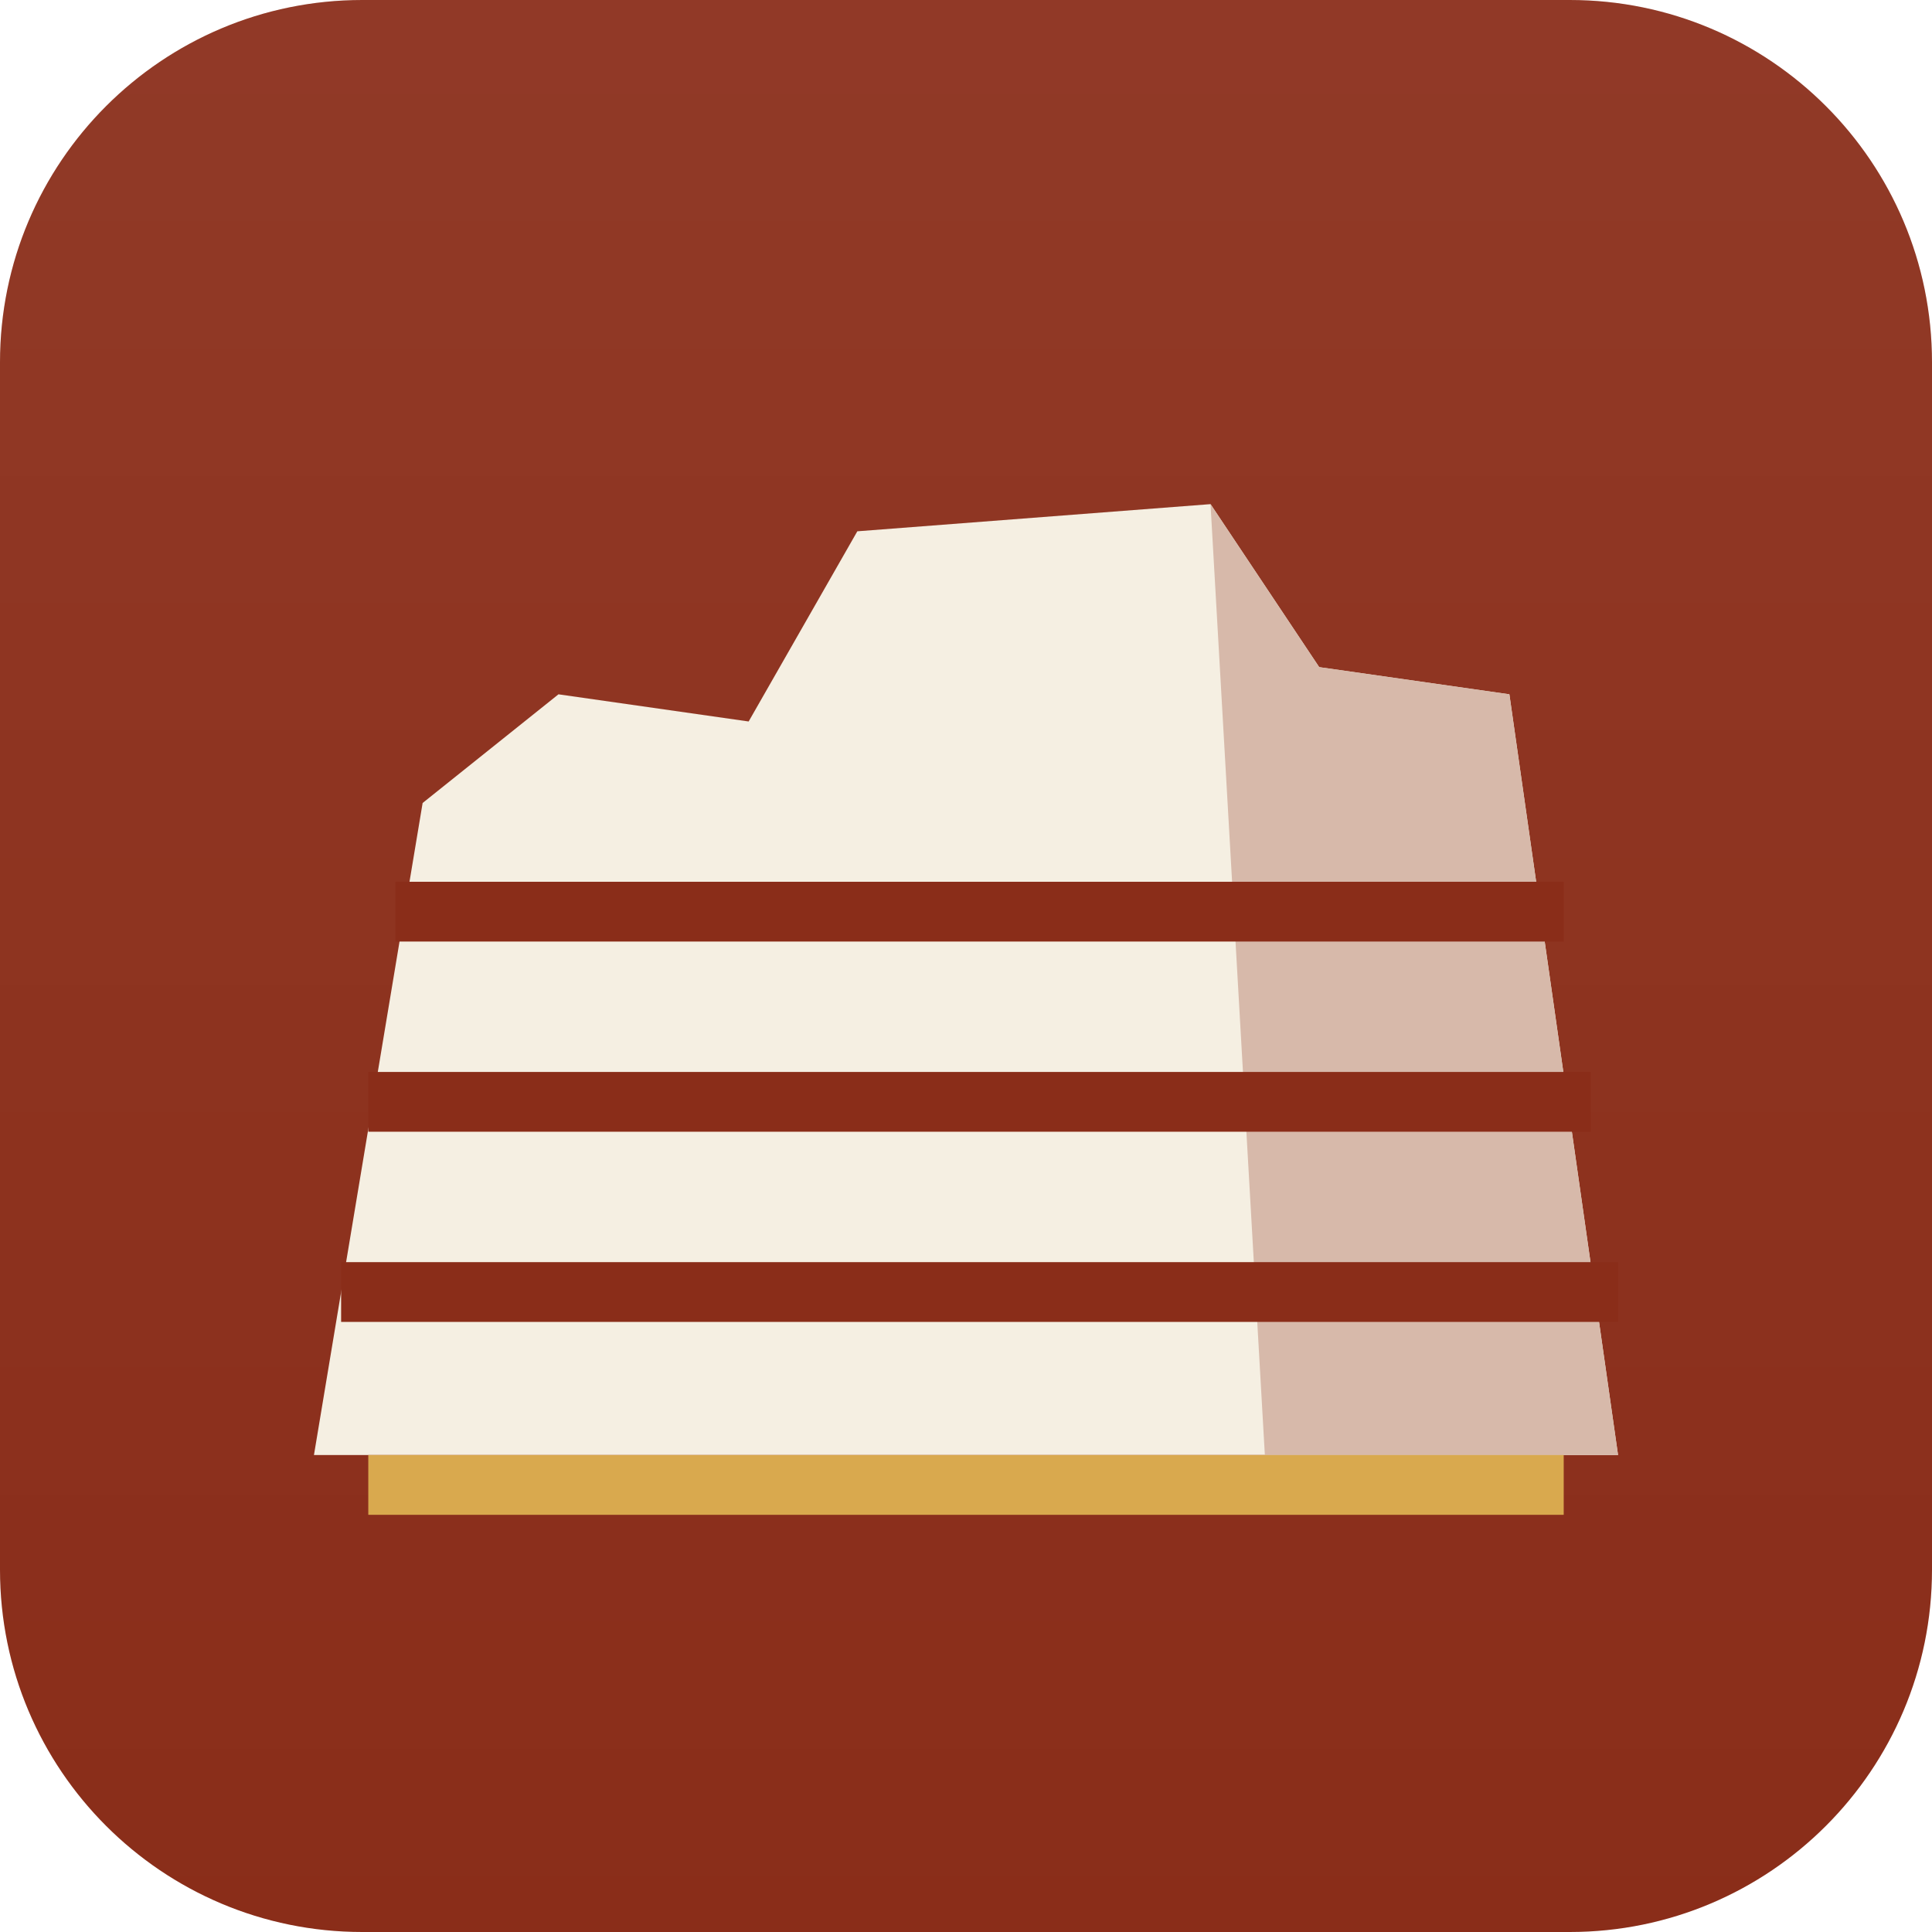
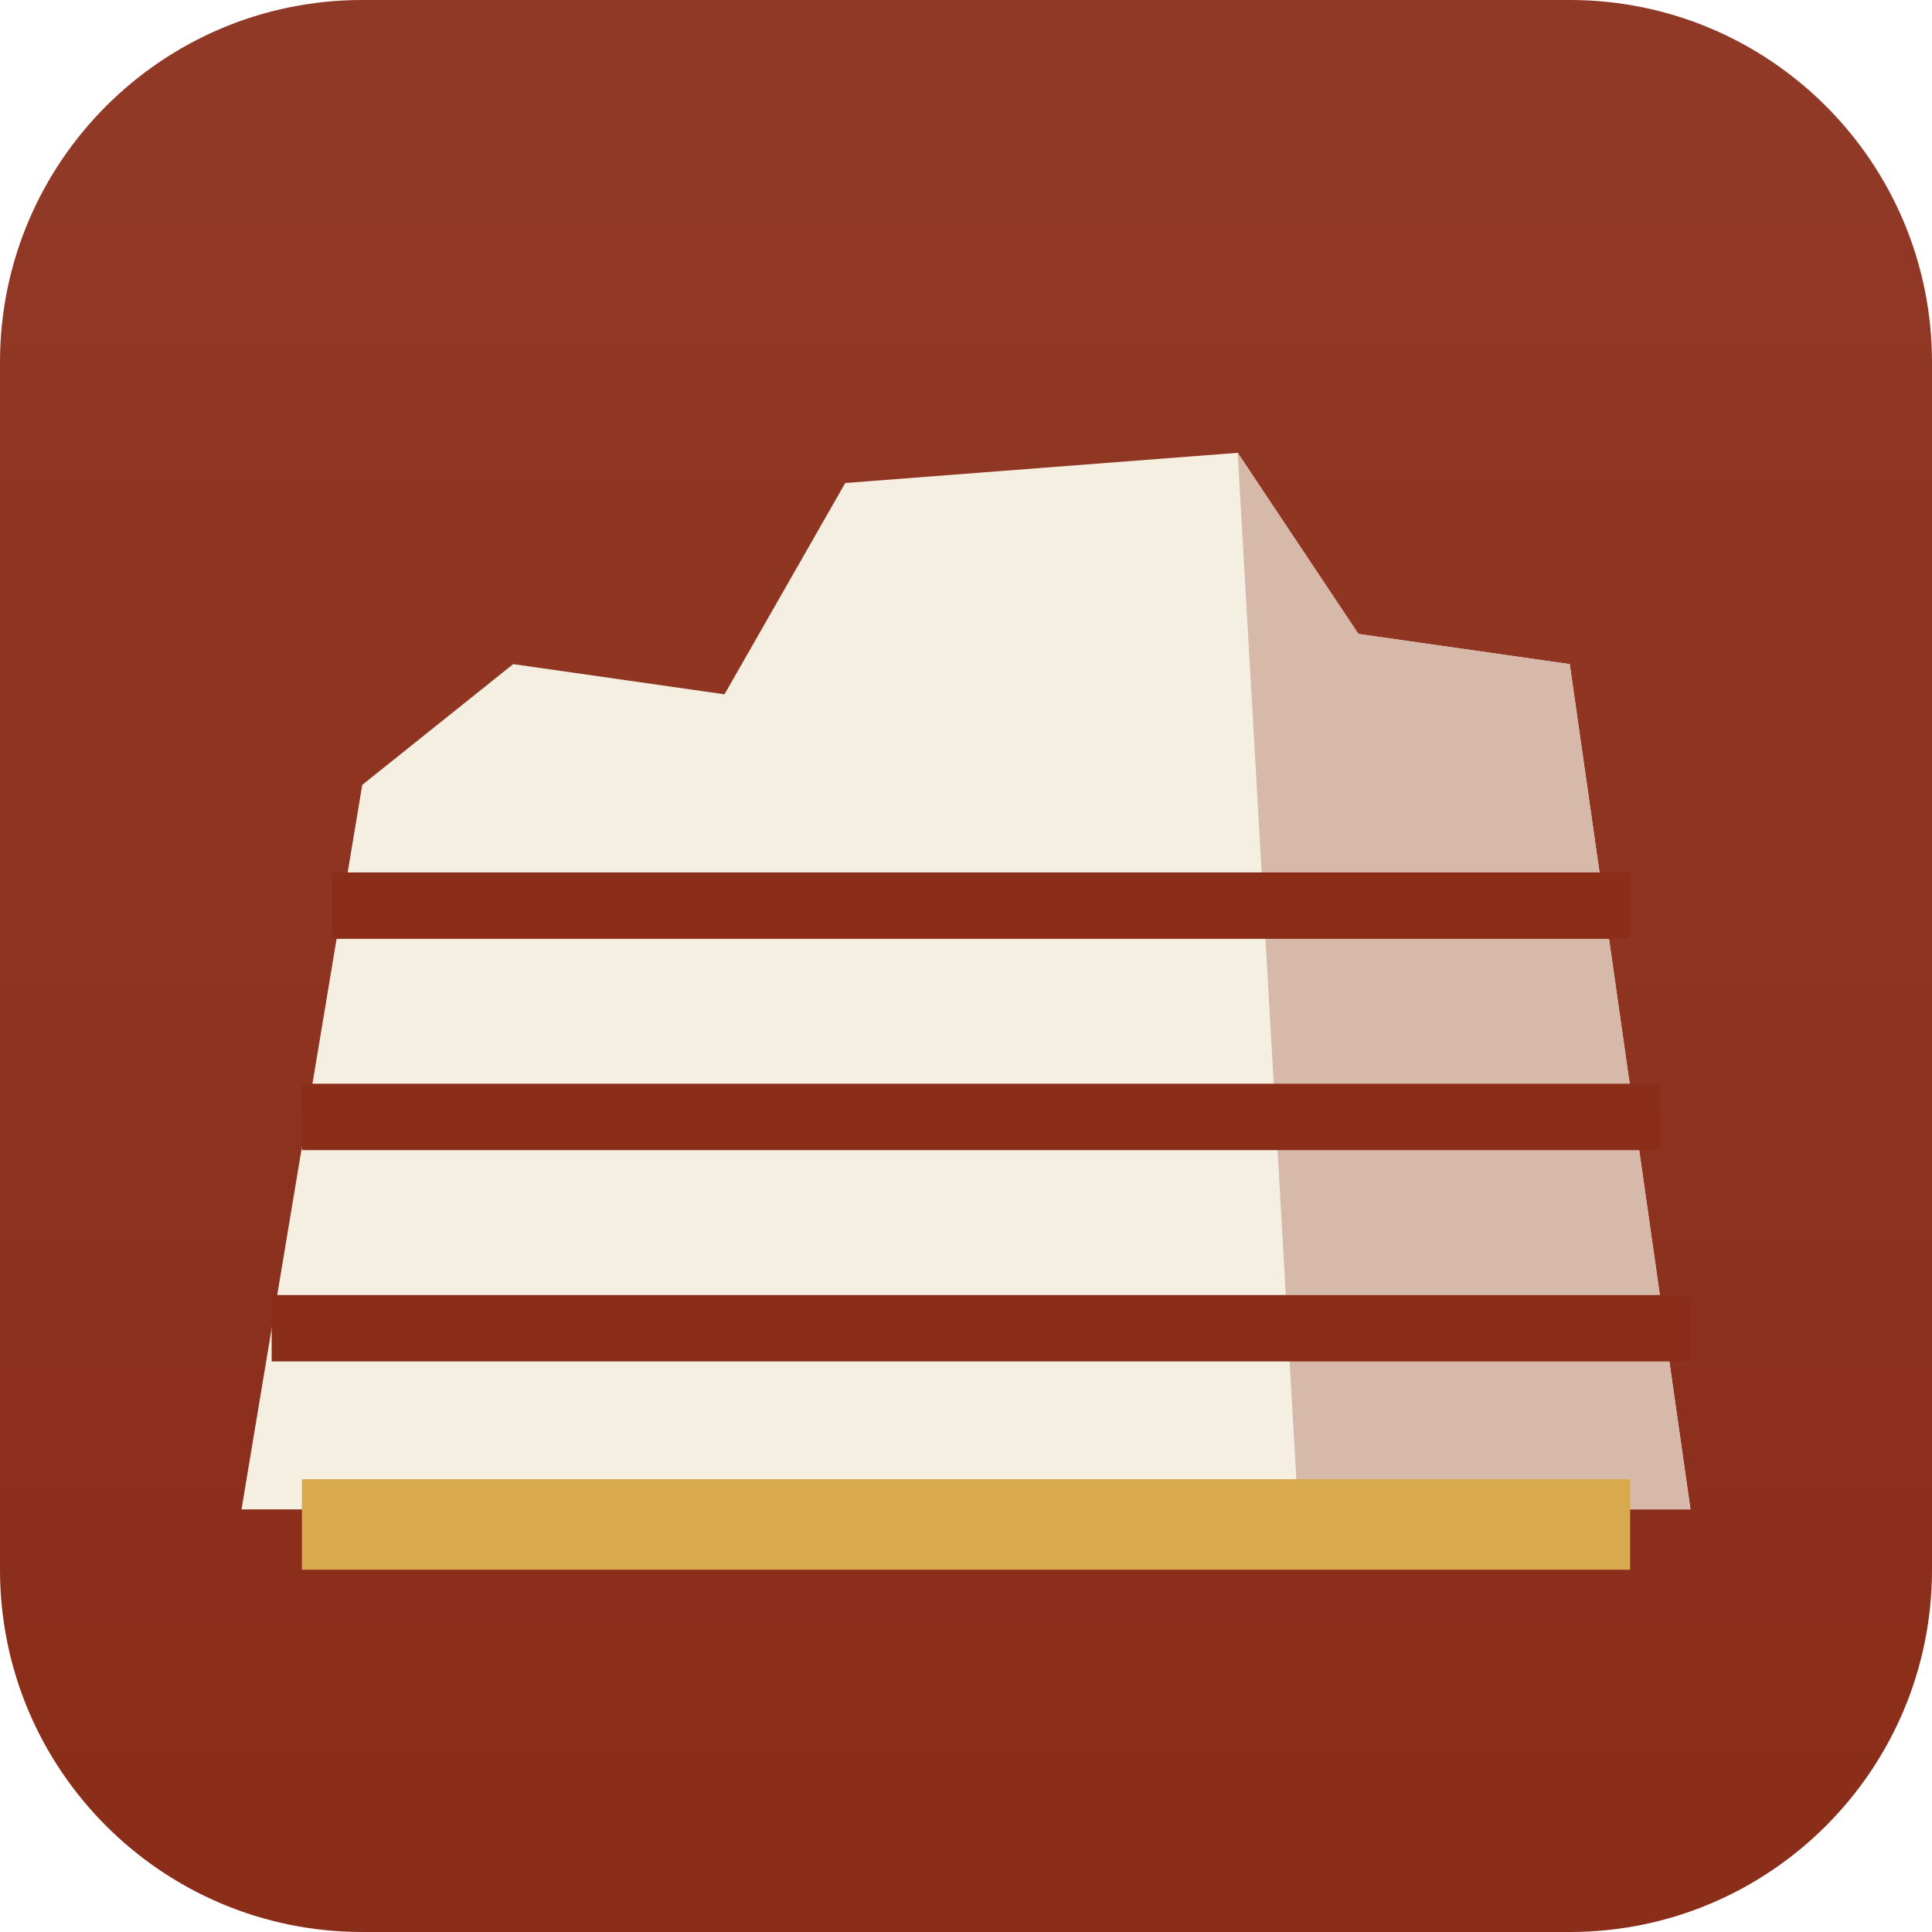
<svg xmlns="http://www.w3.org/2000/svg" viewBox="0 0 64 64">
  <defs>
    <linearGradient id="t" x1="0" y1="0" x2="0" y2="1">
      <stop offset="0" stop-color="#fff" stop-opacity=".06" />
      <stop offset="1" stop-color="#fff" stop-opacity="0" />
    </linearGradient>
  </defs>
  <rect width="64" height="64" rx="12" fill="#8A2D19" />
  <rect width="64" height="64" rx="12" fill="url(#t)" />
-   <g transform="translate(32 32) scale(0.9) translate(-32 -32)">
+   <g transform="translate(32 32) scale(1) translate(-32 -32)">
    <path d="M8 50 L12 26 L17 22 L24 23 L28 16 L41 15 L45 21 L52 22 L56 50 Z" fill="#F5EFE2" />
    <clipPath id="f">
      <path d="M8 50 L12 26 L17 22 L24 23 L28 16 L41 15 L45 21 L52 22 L56 50 Z" />
    </clipPath>
    <path d="M41 15 L43 50 H64 V0 Z" fill="#d7b9aa" clip-path="url(#f)" />
    <path d="M11 30 H54 M10 37 H55 M9 44 H56" stroke="#8A2D19" stroke-width="2.2" />
-     <rect x="10" y="50" width="44" height="2.2" fill="#D9A94E" />
+     <rect x="10" y="49" width="44" height="3" fill="#D9A94E" />
  </g>
</svg>
